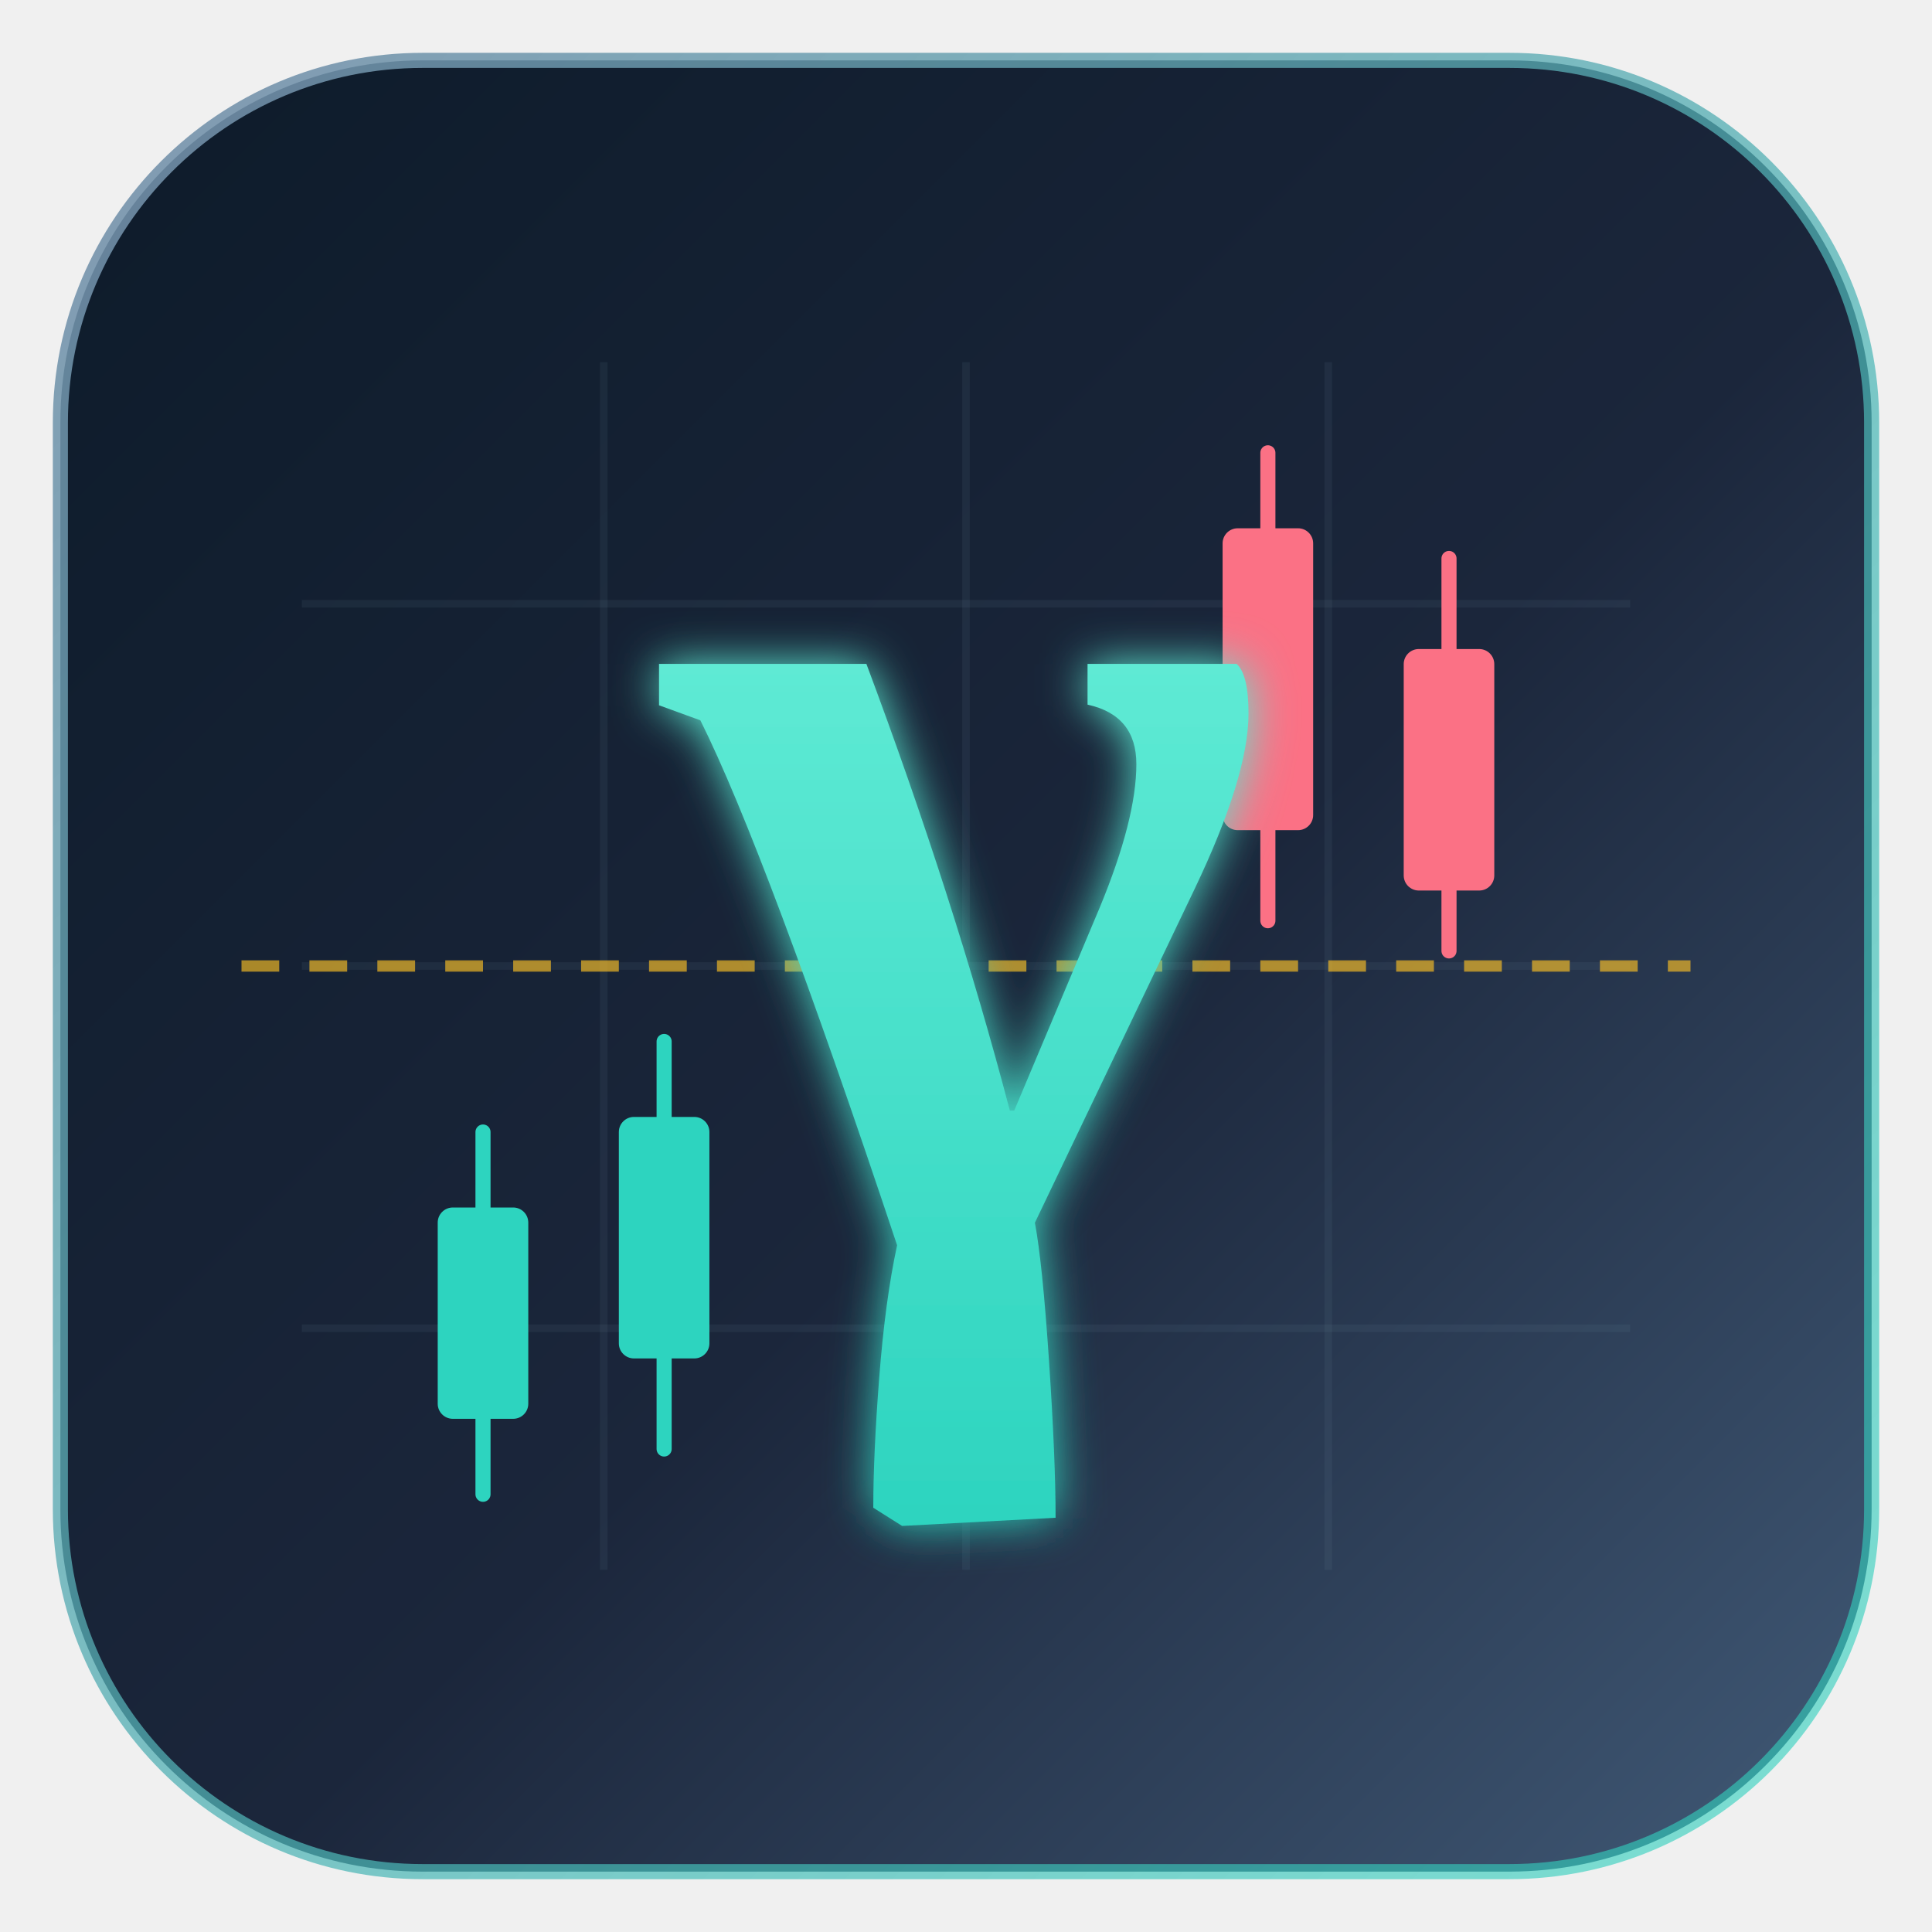
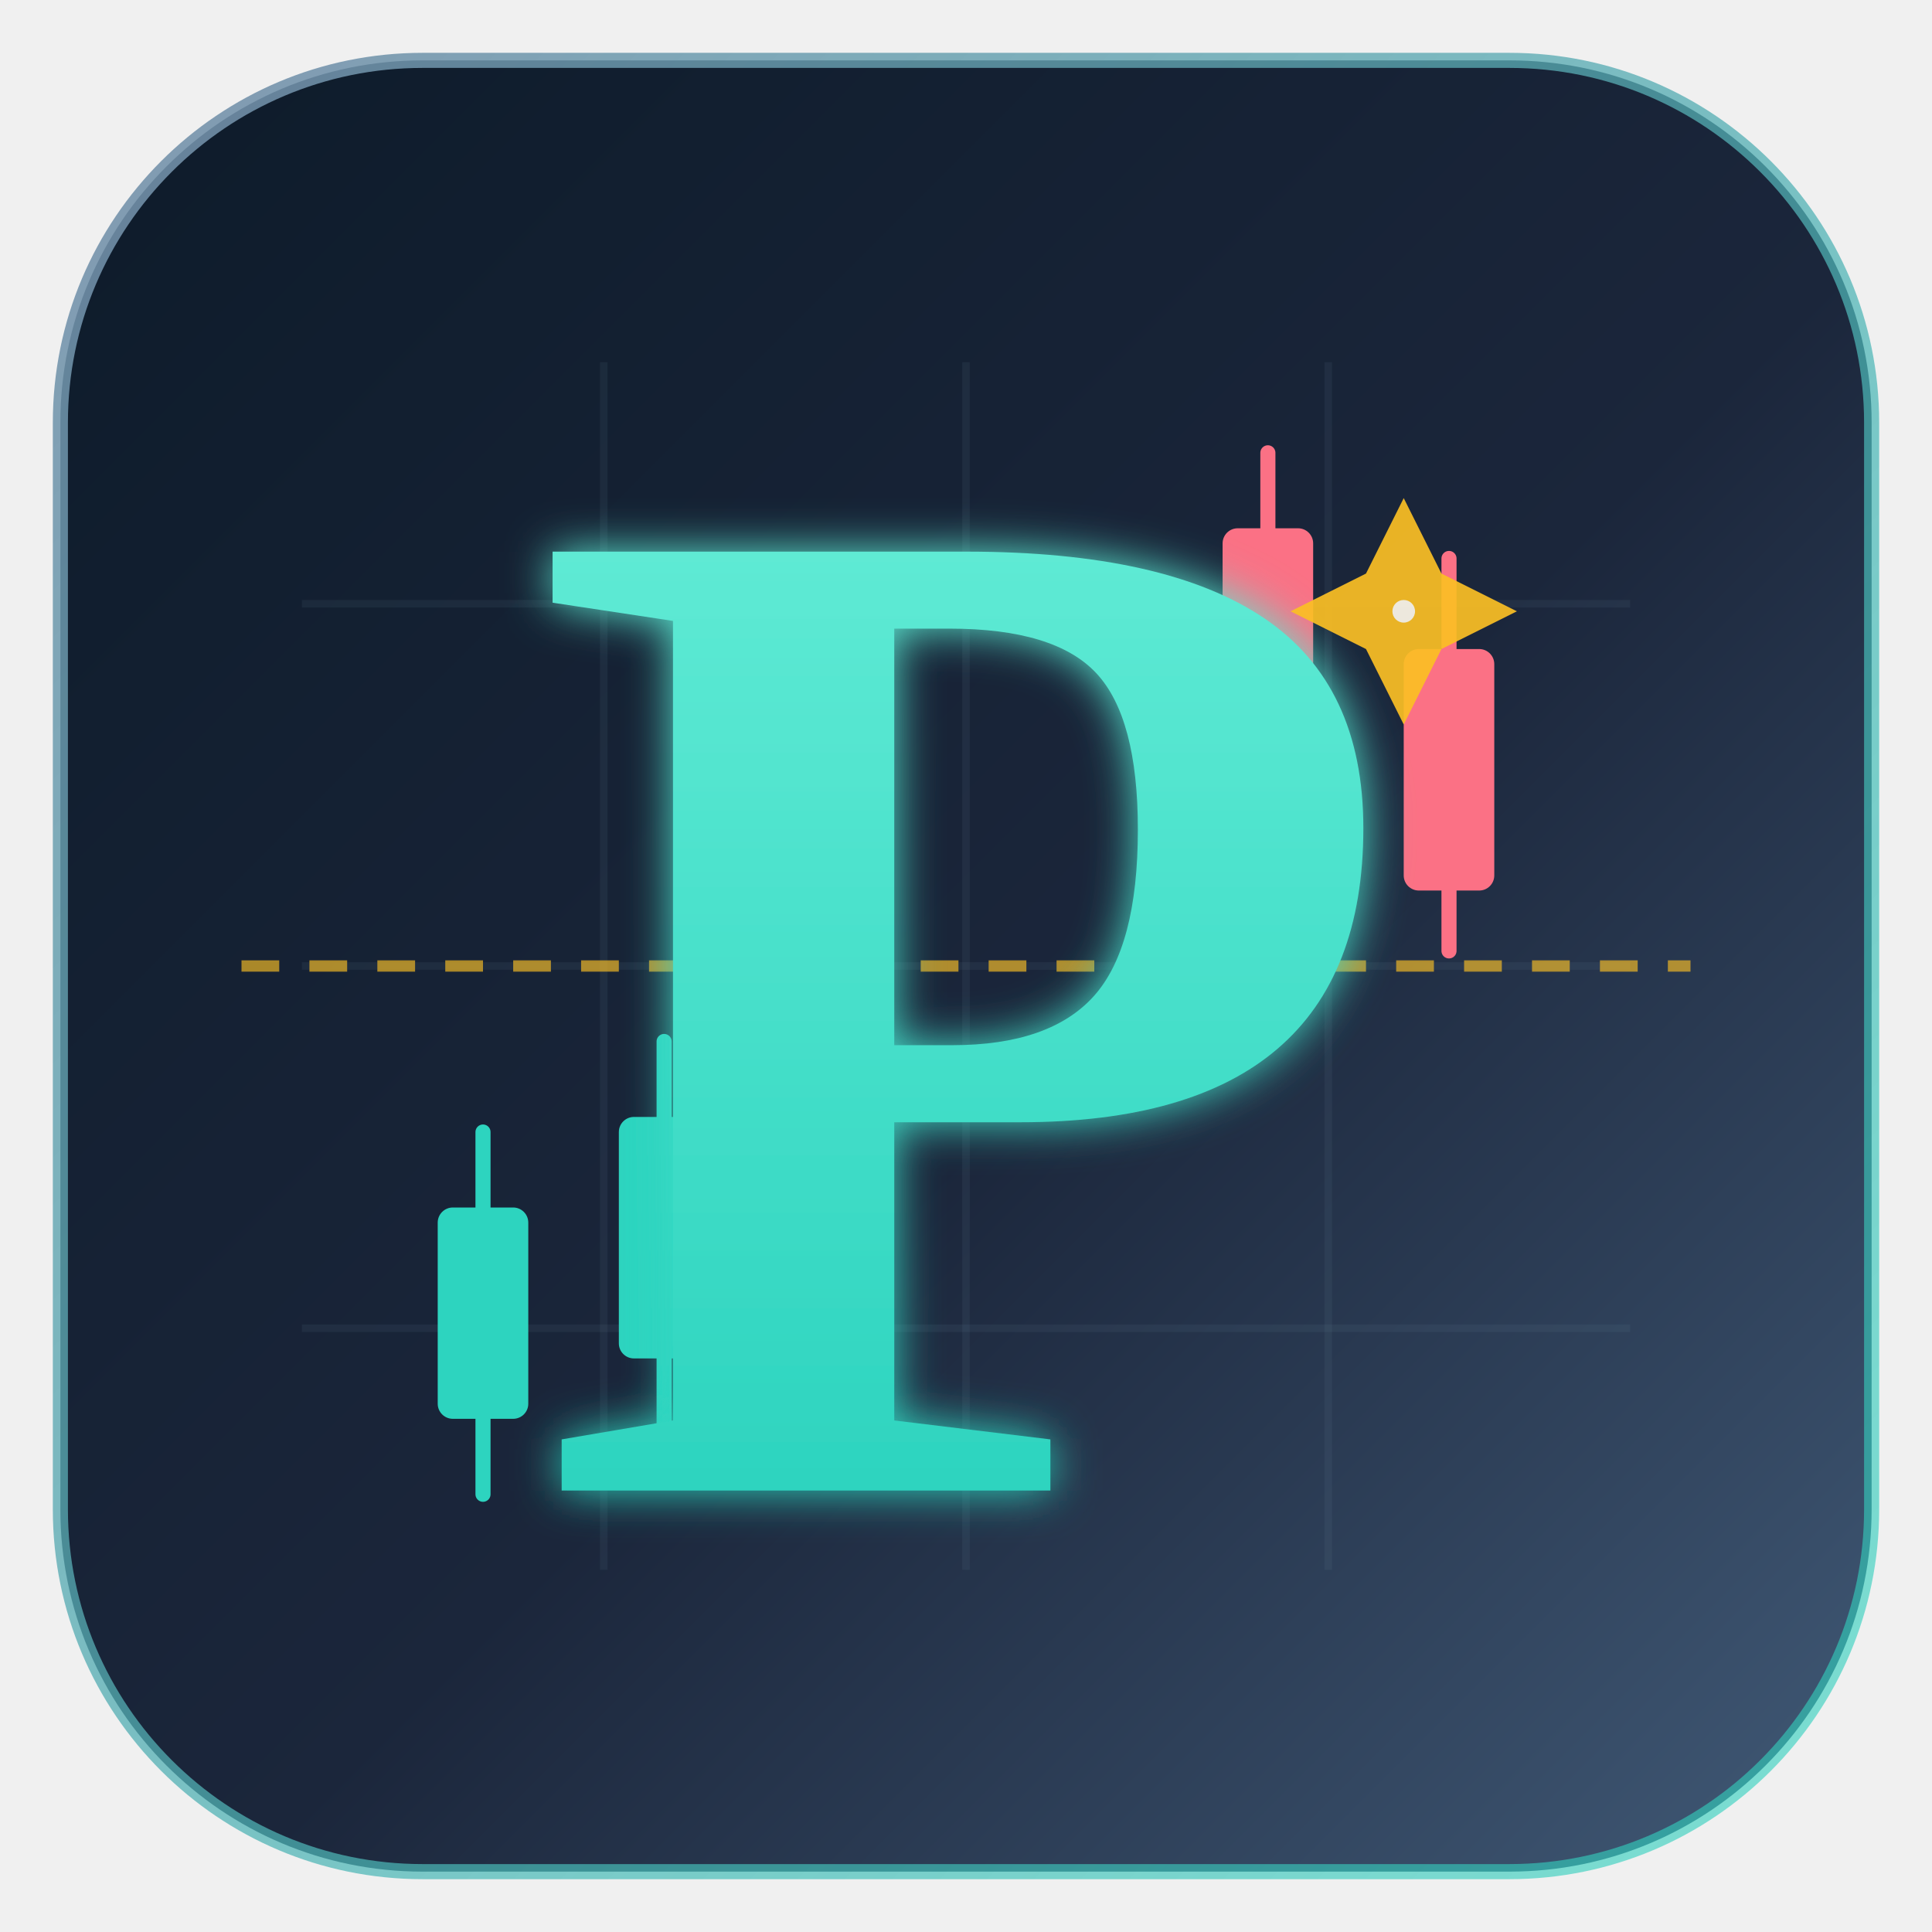
- <svg xmlns="http://www.w3.org/2000/svg" viewBox="0 0 512 512" role="img" aria-label="ES Gamma Analyzer">
+ <svg xmlns="http://www.w3.org/2000/svg" viewBox="0 0 512 512" role="img" aria-label="Polaris">
  <defs>
    <linearGradient id="bg" x1="0" y1="0" x2="1" y2="1">
      <stop offset="0" stop-color="#0d1b2a" />
      <stop offset="0.55" stop-color="#1b263b" />
      <stop offset="1" stop-color="#415a77" />
    </linearGradient>
    <linearGradient id="teal" x1="0" y1="0" x2="0" y2="1">
      <stop offset="0" stop-color="#5eead4" />
      <stop offset="1" stop-color="#2dd4bf" />
    </linearGradient>
    <linearGradient id="ring" x1="0" y1="0" x2="1" y2="1">
      <stop offset="0" stop-color="#778da9" stop-opacity="0.9" />
      <stop offset="1" stop-color="#2dd4bf" stop-opacity="0.6" />
    </linearGradient>
    <filter id="glow" x="-20%" y="-20%" width="140%" height="140%">
      <feGaussianBlur stdDeviation="6" result="blur" />
      <feMerge>
        <feMergeNode in="blur" />
        <feMergeNode in="SourceGraphic" />
      </feMerge>
    </filter>
  </defs>
  <rect x="16" y="16" width="480" height="480" rx="96" ry="96" fill="url(#bg)" />
  <rect x="16" y="16" width="480" height="480" rx="96" ry="96" fill="none" stroke="url(#ring)" stroke-width="4" />
  <g stroke="#778da9" stroke-opacity="0.10" stroke-width="2">
    <line x1="80" y1="160" x2="432" y2="160" />
    <line x1="80" y1="256" x2="432" y2="256" />
    <line x1="80" y1="352" x2="432" y2="352" />
    <line x1="160" y1="96" x2="160" y2="416" />
    <line x1="256" y1="96" x2="256" y2="416" />
    <line x1="352" y1="96" x2="352" y2="416" />
  </g>
  <g>
    <line x1="128" y1="300" x2="128" y2="396" stroke="#2dd4bf" stroke-width="4" stroke-linecap="round" />
    <rect x="116" y="320" width="24" height="56" rx="4" fill="#2dd4bf" />
    <line x1="176" y1="276" x2="176" y2="384" stroke="#2dd4bf" stroke-width="4" stroke-linecap="round" />
    <rect x="164" y="296" width="24" height="64" rx="4" fill="#2dd4bf" />
    <line x1="336" y1="120" x2="336" y2="244" stroke="#fb7185" stroke-width="4" stroke-linecap="round" />
    <rect x="324" y="140" width="24" height="80" rx="4" fill="#fb7185" />
    <line x1="384" y1="148" x2="384" y2="252" stroke="#fb7185" stroke-width="4" stroke-linecap="round" />
    <rect x="372" y="172" width="24" height="64" rx="4" fill="#fb7185" />
  </g>
  <line x1="64" y1="256" x2="448" y2="256" stroke="#fbbf24" stroke-width="3" stroke-dasharray="10 8" stroke-opacity="0.65" />
  <g filter="url(#glow)">
-     <text x="256" y="332" text-anchor="middle" font-family="Georgia, 'Times New Roman', serif" font-size="340" font-weight="700" fill="url(#teal)">γ</text>
+     <text x="256" y="395" text-anchor="middle" font-family="Georgia, 'Times New Roman', serif" font-size="380" font-weight="700" fill="url(#teal)">P</text>
+   </g>
+   <g fill="#fbbf24" opacity="0.92">
+     <path d="M 372 132              L 382 152              L 402 162              L 382 172              L 372 192              L 362 172              L 342 162              L 362 152 Z" />
+     <circle cx="372" cy="162" r="3" fill="#fff" opacity="0.9" />
  </g>
</svg>
